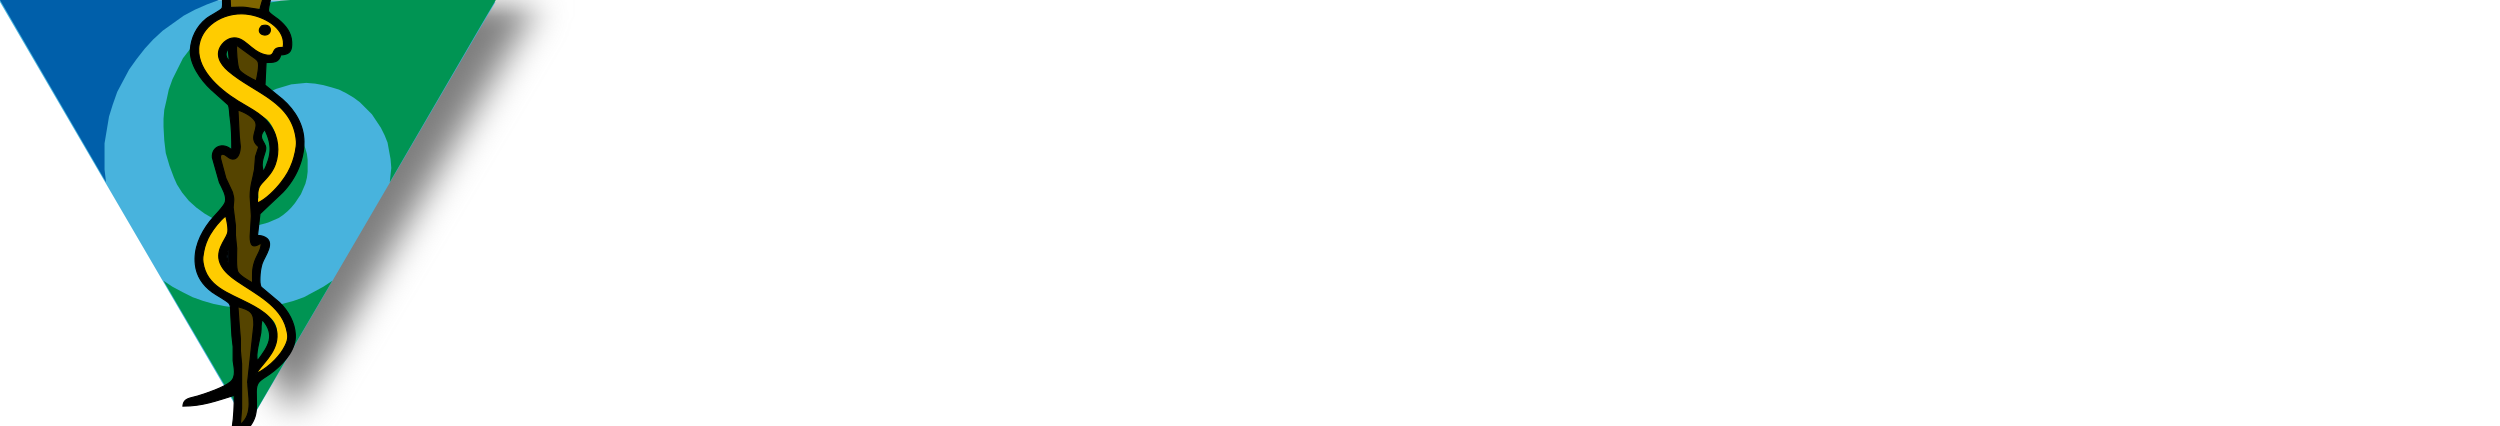
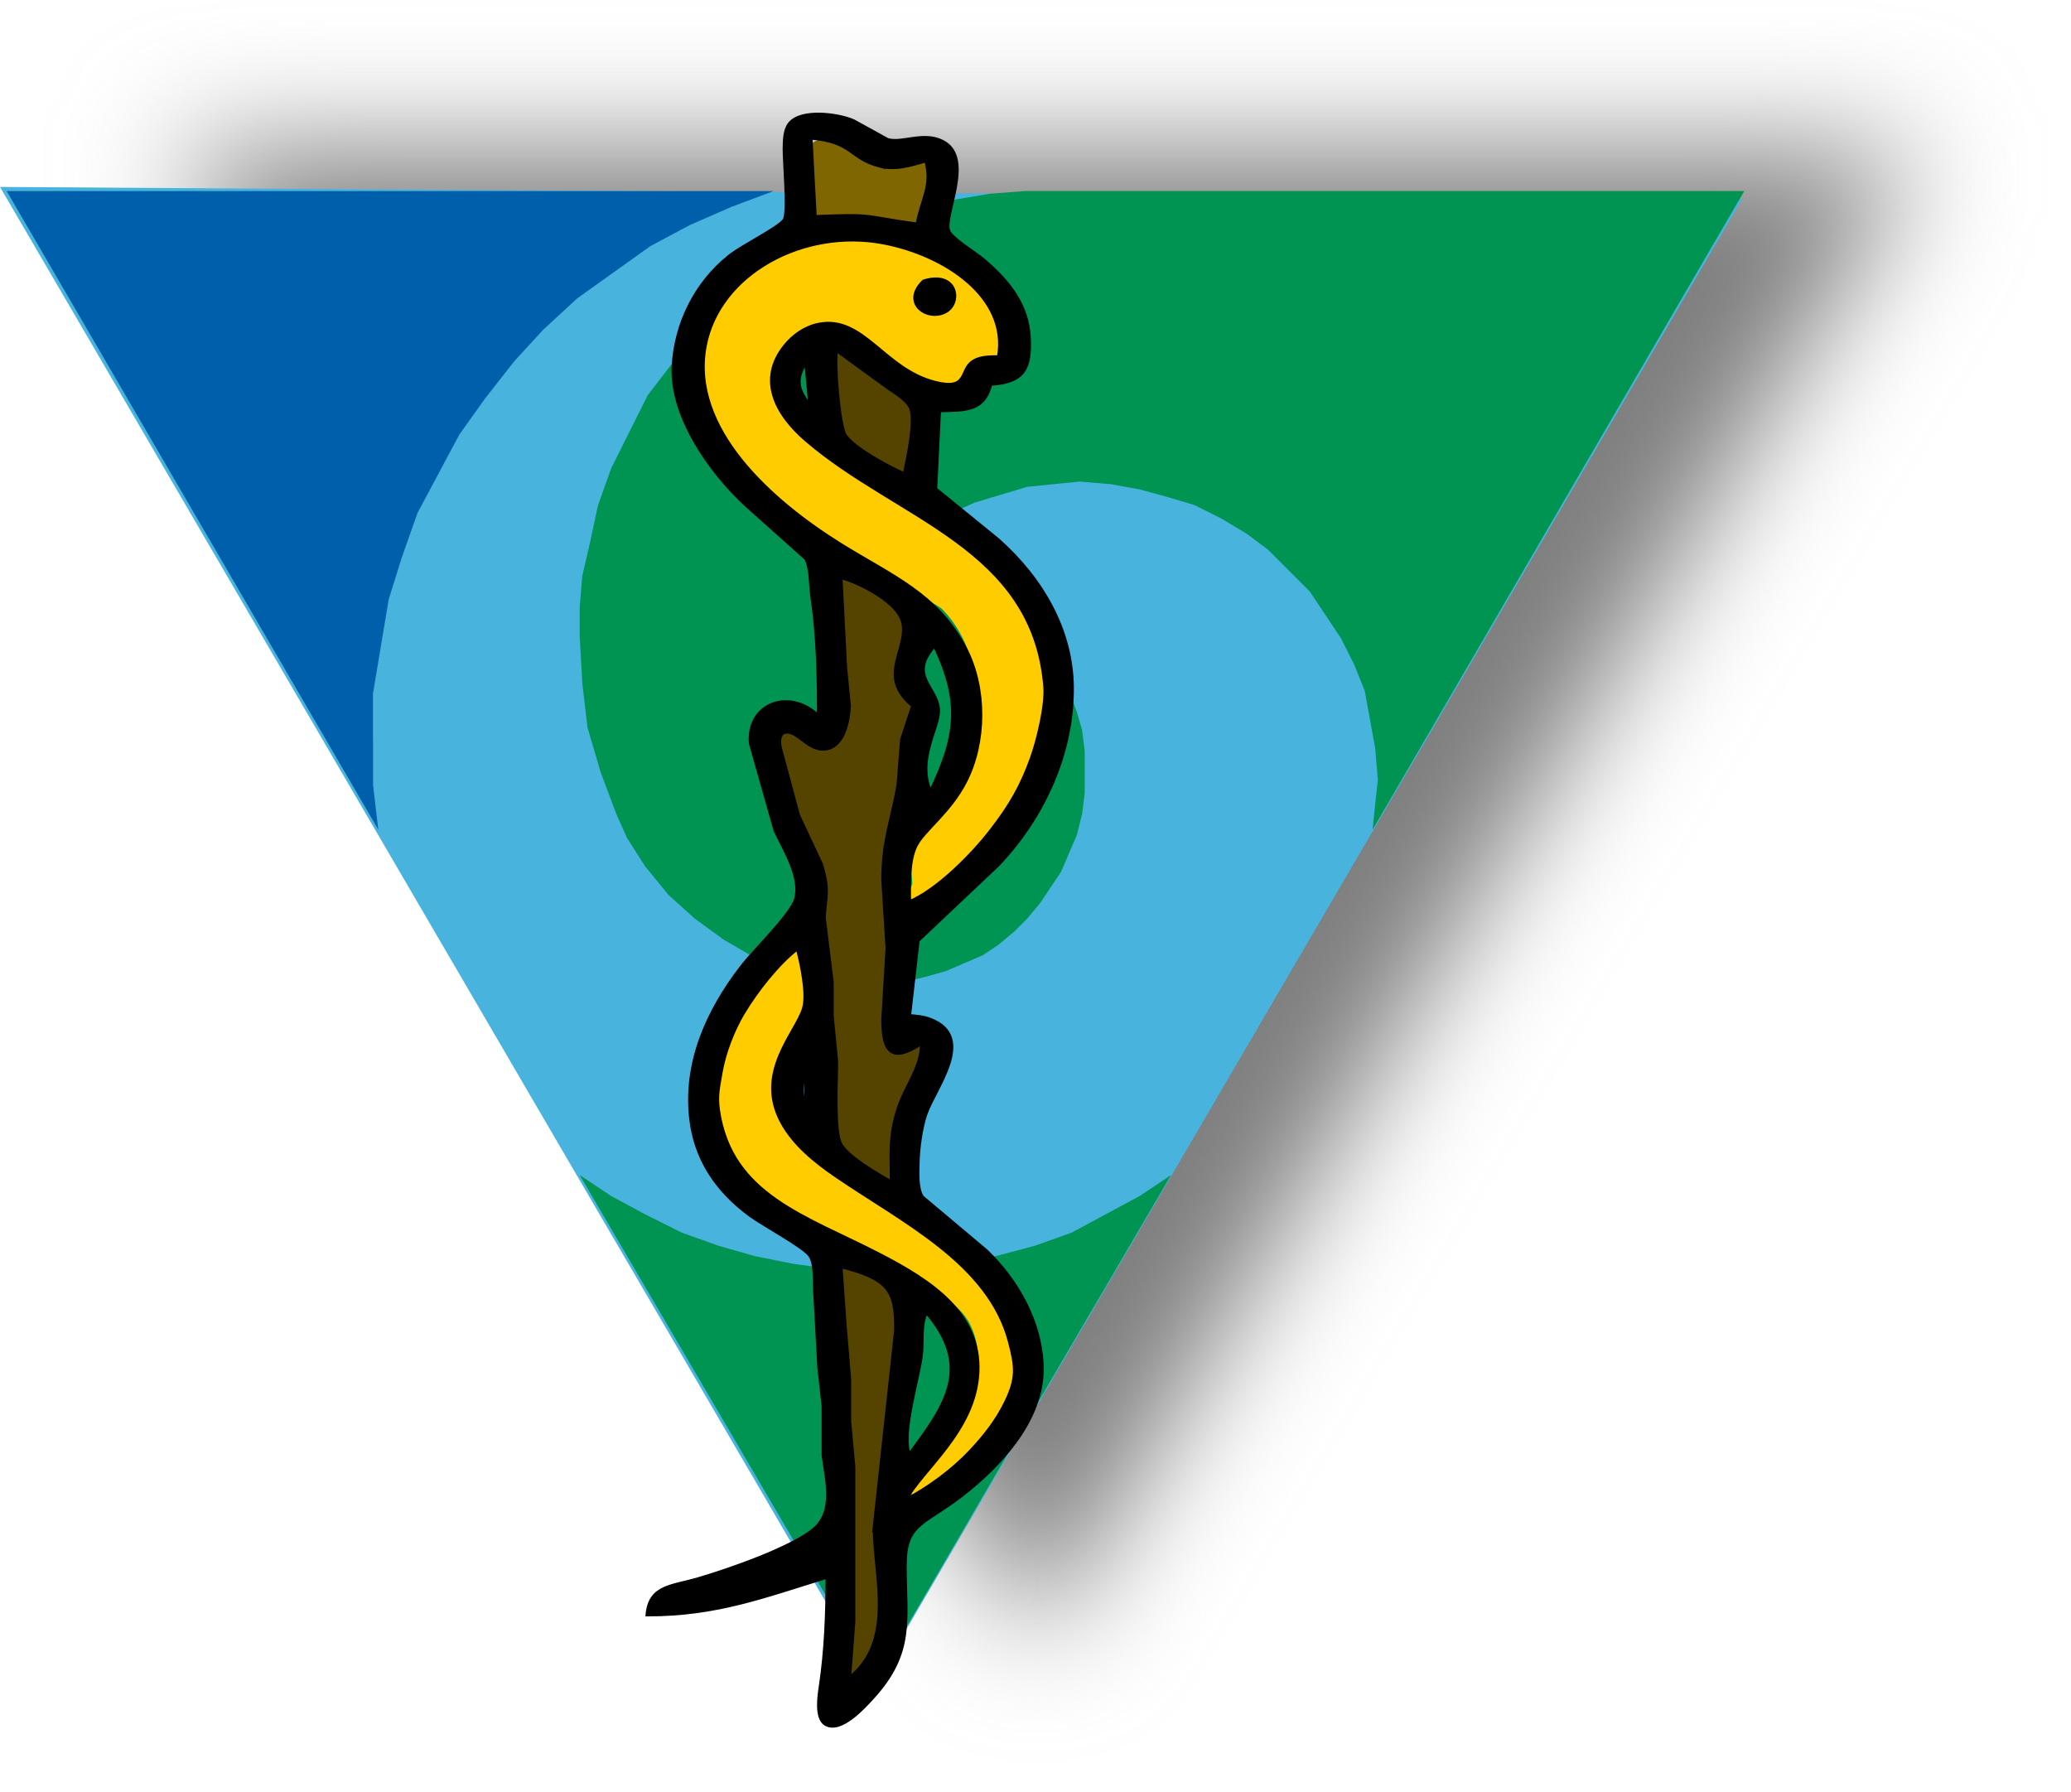
- <svg xmlns="http://www.w3.org/2000/svg" version="1.0" width="295.275mm" height="50.271mm" id="svg2" viewBox="0 0 295.275 50.271">
+ <svg xmlns="http://www.w3.org/2000/svg" version="1.0" width="69.802mm" height="60.392mm" id="svg2" viewBox="0 0 69.802 60.392">
  <defs id="defs4">
    <pattern id="WMFhbasepattern" patternUnits="userSpaceOnUse" width="6" height="6" x="0" y="0" />
    <filter style="color-interpolation-filters:sRGB" id="filter5317" x="-0.086" width="1.171" y="-0.1" height="1.201">
      <feGaussianBlur stdDeviation="2.104" id="feGaussianBlur5319" />
    </filter>
  </defs>
-   <path style="fill:#7e7e7e;fill-opacity:1;fill-rule:evenodd;stroke:none;stroke-width:0.282px;stroke-linecap:butt;stroke-linejoin:miter;stroke-opacity:1;filter:url(#filter5317)" d="M 5.545,-1.39 34.736,48.904 64.529,-1.39 Z" id="path5307" />
-   <path style="fill:#48b3dd;fill-opacity:1;fill-rule:evenodd;stroke:none;stroke-width:0.282px;stroke-linecap:butt;stroke-linejoin:miter;stroke-opacity:1" d="M 58.506,0.247 -0.224,-0.139 29.235,50.335 Z" id="path5152" />
-   <path style="fill:#005faa;fill-opacity:1;fill-rule:nonzero;stroke:none" d="m 12.347,18.521 0,0 0,-1.587 0.265,-1.587 0.265,-1.587 0.441,-1.411 0.529,-1.499 L 14.552,9.525 15.258,8.202 16.14,6.967 17.11,5.733 18.08,4.674 19.226,3.616 20.461,2.734 21.696,1.852 23.019,1.147 24.43,0.529 25.841,0 0,0 l 12.524,21.519 0,0 -0.176,-1.499 0,-1.499 0,0 0,0 z" id="path7" />
-   <path style="fill:#009453;fill-opacity:1;fill-rule:nonzero;stroke:none" d="m 29.281,36.424 0,0 -1.411,-0.088 -1.323,-0.176 -1.323,-0.264 -1.235,-0.353 -1.235,-0.441 -1.235,-0.617 -1.147,-0.618 -1.058,-0.706 9.966,17.021 9.966,-17.021 0,0 -1.058,0.706 -1.146,0.618 -1.146,0.617 -1.235,0.441 -1.323,0.353 -1.323,0.264 -1.323,0.176 -1.411,0.088 0,0 0,0 z" id="path9" />
-   <path style="fill:#009453;fill-opacity:1;fill-rule:nonzero;stroke:none" d="m 58.561,0 0,0 -23.019,0 0,0 -1.235,0 -1.146,0.088 -1.058,0.176 -1.058,0.176 -0.97,0.265 -0.882,0.265 -0.882,0.353 -0.882,0.353 -0.794,0.441 -0.706,0.353 -1.323,0.97 -1.147,1.147 -0.97,1.147 -0.882,1.147 -0.617,1.235 -0.617,1.235 -0.441,1.235 -0.265,1.235 -0.265,1.147 -0.088,1.058 0,0.97 0,0 0.088,1.587 0.176,1.499 0.441,1.499 0.529,1.411 0,0 0.353,0.794 0,0 0.617,0.97 0.794,0.97 0.882,0.794 0.97,0.706 1.058,0.617 1.147,0.441 1.235,0.265 1.323,0.176 0,0 0,0 0,0 0,0 0,0 0,0 0,0 0.353,0 0,0 0.353,0 0,0 0.706,-0.088 0.706,-0.176 0.618,-0.176 0.617,-0.265 0.617,-0.265 0.529,-0.353 0.529,-0.441 0.441,-0.441 0.441,-0.529 0.353,-0.529 0.353,-0.529 0.264,-0.617 0.264,-0.617 0.177,-0.706 0.088,-0.706 0,-0.617 0,0 0,-0.794 -0.088,-0.706 -0.177,-0.617 -0.264,-0.706 -0.264,-0.617 -0.353,-0.529 -0.441,-0.529 -0.441,-0.529 -0.529,-0.441 -0.529,-0.441 -0.617,-0.353 -0.617,-0.265 L 31.397,12.876 30.692,12.7 l -0.706,-0.088 -0.706,-0.088 0,0 0.441,-0.353 0,0 0.618,-0.529 0.794,-0.441 0.706,-0.353 0.794,-0.353 0.882,-0.265 0.882,-0.265 0.882,-0.088 0.882,-0.088 0,0 1.058,0.088 0.97,0.176 0.97,0.265 0.882,0.265 0.882,0.441 0.882,0.529 0.706,0.529 0.706,0.706 0.706,0.706 0.529,0.794 0.529,0.794 0.441,0.882 0.353,0.882 0.176,0.97 0.177,0.97 0.088,1.058 0,0 -0.088,0.794 L 46.038,21.519 58.561,0 l 0,0 0,0 z" id="path11" />
-   <path style="opacity:1;fill:#ffcc00;fill-opacity:1;fill-rule:nonzero;stroke:none;stroke-width:0.7;stroke-miterlimit:4;stroke-dasharray:none;stroke-opacity:1" d="m 30.523,23.356 c 0,-0.701 -0.328,-1.373 0.37,-2.146 1.846,-2.043 2.496,-5.191 0.654,-7.105 -0.316,-0.329 -2.563,-1.173 -3.7,-1.877 -2.373,-1.469 -3.573,-2.786 -4.191,-4.118 -0.596,-1.285 -0.543,-3.61 0.221,-4.664 1.687,-2.328 6.429,-2.965 8.698,-0.915 0.397,0.359 1.24,1.786 1.344,2.163 0.247,0.888 -0.04,0.985 -0.634,1.104 -0.312,0.062 -0.631,0.313 -0.7,0.531 -0.076,0.24 -0.741,0.484 -1.036,0.484 -0.552,0 -1.026,-0.246 -2.39,-1.249 C 27.625,4.433 27.028,4.133 26.341,5.461 c -0.815,1.577 0.039,2.504 3.964,4.943 4.234,2.631 5.443,5.614 4.541,8.704 -0.157,0.537 -0.73,1.869 -0.987,2.314 -0.507,0.878 -1.459,2.505 -2.43,2.442 l -1.259,0.47 0.353,-0.979 z" id="path5009" />
-   <path style="opacity:1;fill:#ffcc00;fill-opacity:1;fill-rule:nonzero;stroke:none;stroke-width:0.7;stroke-miterlimit:4;stroke-dasharray:none;stroke-opacity:1" d="m 31.091,42.569 c 1.329,-1.439 2.045,-3.004 1.396,-4.343 -0.465,-0.96 -1.493,-1.206 -4.18,-2.571 -2.567,-1.304 -4.203,-2.693 -4.579,-3.986 -0.456,-1.568 0.111,-3.825 1.502,-5.438 0.363,-0.421 1.909,-1.425 1.824,-0.193 0.348,0.215 0.156,1.792 -0.375,2.801 -0.596,1.132 -0.431,1.493 -0.052,2.364 0.377,0.867 1.15,1.583 3.474,3.16 2.522,1.712 3.193,2.561 3.761,3.769 0.764,1.624 0.178,3.241 -1.318,4.841 -0.942,1.007 -3.39,1.695 -1.452,-0.404 z" id="path5011" />
-   <path style="opacity:1;fill:#554400;fill-opacity:1;fill-rule:nonzero;stroke:none;stroke-width:0.7;stroke-miterlimit:4;stroke-dasharray:none;stroke-opacity:1" d="m 28.259,42.334 c -0.11,-3.398 -0.321,-6.366 -0.253,-6.451 0.068,-0.086 1.723,0.739 2.026,1.042 0.482,0.482 0.032,8.165 -0.306,11.678 -0.213,2.209 -1.895,1.462 -1.943,2.433 -0.048,0.971 0.586,-3.542 0.476,-6.94 z" id="path5032" />
-   <path style="opacity:1;fill:#554400;fill-opacity:1;fill-rule:nonzero;stroke:none;stroke-width:0.7;stroke-miterlimit:4;stroke-dasharray:none;stroke-opacity:1" d="m 28.137,32.701 c -0.558,-0.411 -0.517,-1.689 -0.955,-8.084 -0.076,-1.103 -0.29,-2.353 -0.478,-2.707 -0.187,-0.353 -0.797,-1.649 -0.997,-2.377 -0.351,-1.281 0.604,-1.552 1.403,-1.351 1.192,0.299 1.264,-0.424 0.977,-2.746 l -0.382,-3.095 2.422,1.378 c 0.987,0.561 0.6,0.754 0.138,10.285 -0.233,4.814 -0.594,4.732 -0.024,4.732 0.452,0 1.417,-0.192 1.222,0.261 -0.146,0.34 -1.074,3.46 -1.192,4.174 -0.185,1.123 -1.638,-0.105 -2.134,-0.471 z" id="path5034" />
-   <path style="opacity:1;fill:#806600;fill-opacity:1;fill-rule:nonzero;stroke:none;stroke-width:0.7;stroke-miterlimit:4;stroke-dasharray:none;stroke-opacity:1" d="m 28.847,1.213 c -1.401,-0.101 -2.147,-0.589 -2.147,-1.559 0,-1.199 0.633,-1.862 1.995,-1.158 0.561,0.29 1.796,0.432 2.1,0.315 0.334,-0.128 0.432,0.976 0.429,1.266 -0.01,0.909 -0.882,1.244 -2.377,1.135 z" id="path5036" />
-   <path style="opacity:1;fill:#554400;fill-opacity:1;fill-rule:nonzero;stroke:none;stroke-width:0.7;stroke-miterlimit:4;stroke-dasharray:none;stroke-opacity:1" d="M 28.434,8.885 C 28.09,8.504 27.295,7.267 27.645,6.877 L 27.818,5.191 c 0.549,0.527 1.701,0.088 2.645,1.406 0.507,0.708 0.352,2.344 0.224,2.831 -0.234,0.896 -1.474,0.318 -2.253,-0.543 z" id="path5038" />
-   <path d="m 27.153,13.639 c -0.053,-0.362 -0.032,-0.974 -0.208,-1.265 0,0 -2.013,-1.798 -2.013,-1.798 -1.258,-1.164 -2.558,-3.051 -2.448,-4.722 0.09,-1.363 0.722,-2.722 1.877,-3.645 0.453,-0.364 1.685,-0.957 1.862,-1.232 0.153,-0.246 -0.003,-1.959 0,-2.398 0.007,-0.262 -0.001,-0.615 0.172,-0.838 0.38,-0.488 1.631,-0.32 2.142,-0.094 0,0 1.155,0.636 1.155,0.636 0.51,0.14 1.213,-0.271 1.856,0.064 1.067,0.556 -0.04,2.535 0.195,3.018 0.131,0.267 0.843,0.696 1.126,0.928 0.89,0.734 1.537,1.562 1.583,2.669 0.039,0.965 -0.136,1.47 -1.294,1.531 -0.224,0.901 -0.81,0.875 -1.733,0.893 0,0 -0.129,2.658 -0.129,2.658 0,0 2.109,1.717 2.109,1.717 1.495,1.327 2.473,3.05 2.497,4.941 0.027,2.161 -0.924,4.347 -2.496,5.998 0,0 -2.701,2.552 -2.701,2.552 0,0 -0.292,2.552 -0.292,2.552 0.261,0.024 0.468,0.033 0.716,0.129 1.547,0.592 0.129,2.297 -0.17,3.189 -0.157,0.47 -0.25,1.166 -0.257,1.659 -0.004,0.334 -0.038,0.833 0.147,1.127 0,0 2.15,1.808 2.15,1.808 1.079,1.027 1.823,2.412 1.885,3.829 0.074,1.653 -1.142,3.122 -2.449,4.2 -1.454,1.202 -2.163,1.046 -2.166,2.564 -0.004,1.826 0.308,2.935 -1.101,4.467 -0.267,0.291 -1.053,1.175 -1.557,0.883 -0.337,-0.195 -0.215,-0.964 -0.17,-1.266 0.182,-1.215 0.228,-2.475 0.228,-3.701 -2.145,0.657 -3.725,1.275 -6.066,1.276 0.09,-0.955 0.807,-0.918 1.733,-1.191 1.036,-0.306 3.114,-1.026 3.878,-1.665 0.738,-0.616 0.42,-1.711 0.322,-2.504 0,0 0,-1.659 0,-1.659 0,0 -0.143,-1.276 -0.143,-1.276 0,0 -0.133,-2.425 -0.133,-2.425 -0.043,-0.394 0.039,-1.058 -0.172,-1.377 -0.201,-0.302 -1.583,-1.043 -2.019,-1.362 -1.164,-0.855 -1.847,-1.927 -1.997,-3.259 -0.211,-1.858 0.543,-3.59 1.713,-5.105 0.436,-0.565 1.694,-1.775 1.828,-2.297 0.189,-0.741 -0.386,-1.634 -0.696,-2.297 0,0 -0.832,-2.935 -0.832,-2.935 -0.121,-1.322 1.3,-1.867 2.295,-0.893 0,-1.359 -0.026,-2.736 -0.228,-4.084 z m 2.25,-14.504 c -0.989,-0.263 -0.872,-0.818 -2.311,-0.938 0,0 0.144,2.68 0.144,2.68 2.111,-0.084 1.527,-0.008 3.466,0.255 0.147,-0.842 0.54,-1.32 0.289,-2.17 -0.533,0.153 -1.024,0.322 -1.589,0.172 z m 0.144,2.593 c -2.698,-0.509 -5.555,1.034 -6.02,3.488 -0.527,2.792 2.215,5.24 4.575,6.708 1.723,1.072 3.251,1.669 4.203,3.502 0.686,1.321 0.677,3.142 0,4.467 -0.537,1.048 -1.412,1.637 -1.674,2.17 -0.257,0.523 -0.218,1.344 -0.218,1.914 0.979,-0.41 2.166,-1.626 2.78,-2.425 0.647,-0.84 1.008,-1.46 1.359,-2.425 0.221,-0.613 0.507,-1.797 0.456,-2.425 C 34.628,11.982 30.061,11.047 26.961,8.384 25.948,7.515 25.332,6.359 26.241,5.227 26.516,4.886 26.909,4.597 27.381,4.505 c 1.486,-0.29 2.175,1.514 3.899,1.956 1.111,0.286 0.885,-0.36 1.241,-0.66 0.254,-0.213 0.604,-0.193 0.926,-0.203 0.365,-2.057 -1.843,-3.483 -3.899,-3.871 z m 2.104,2.315 c -0.583,0.337 -1.489,-0.26 -0.742,-0.993 1.101,-0.348 1.267,0.69 0.742,0.993 z M 28.25,8.24 C 28.542,8.682 29.736,9.324 30.269,9.555 30.37,9.06 30.677,7.708 30.472,7.284 30.336,7.002 29.956,6.793 29.692,6.604 c 0,0 -1.733,-1.261 -1.733,-1.261 -0.097,0.401 0.081,2.578 0.292,2.897 z M 27.092,7.258 c 0,0 -0.144,-1.531 -0.144,-1.531 -0.393,0.599 -0.321,0.99 0.144,1.531 z m 0.867,5.615 c 0,0 0.144,0.128 0.144,0.128 0,0 0,-0.128 0,-0.128 0,0 -0.144,0 -0.144,0 z m 2.26,1.659 c -0.162,-0.688 -1.41,-1.332 -2.116,-1.531 0,0 0.157,3.063 0.157,3.063 0,0 0.126,1.276 0.126,1.276 -0.017,0.436 -0.15,1.312 -0.732,1.437 -0.504,0.107 -0.864,-0.41 -1.173,-0.523 -0.438,-0.16 -0.481,0.216 -0.426,0.493 0,0 0.618,2.295 0.618,2.295 0,0 0.778,1.659 0.778,1.659 0.257,0.897 0.139,0.969 0.087,1.787 0,0 0.27,2.17 0.27,2.17 0,0 0,1.149 0,1.149 0,0 0.15,1.531 0.15,1.531 0.001,0.577 -0.104,2.379 0.147,2.803 0.261,0.442 1.242,1.008 1.73,1.281 0,-0.995 -0.084,-1.576 0.248,-2.552 0.246,-0.724 0.806,-1.403 0.763,-2.17 -1.075,0.72 -1.293,0.22 -1.3,-0.766 0,0 0.144,-2.425 0.144,-2.425 0,0 -0.144,-2.297 -0.144,-2.297 0.003,-1.339 0.296,-1.955 0.514,-3.191 0,0 0.12,-1.531 0.12,-1.531 0,0 0.377,-1.149 0.377,-1.149 -1.228,-0.987 -0.126,-1.896 -0.339,-2.808 z m 1.171,2.935 c 0.045,0.596 -0.765,1.669 -0.254,2.808 0.908,-1.893 1.069,-3.041 0.144,-4.977 -0.936,1.034 0.053,1.405 0.11,2.17 z m -6.563,10.21 c -0.36,0.599 -0.654,1.372 -0.768,2.042 -0.082,0.496 -0.157,0.768 -0.082,1.276 0.43,2.873 2.956,3.573 5.426,4.851 1.749,0.905 3.405,1.983 3.316,3.955 -0.091,1.982 -1.892,3.277 -2.449,4.339 0.8,-0.412 1.631,-1.029 2.221,-1.659 0.491,-0.523 0.891,-1.032 1.196,-1.659 0.396,-0.812 0.351,-1.205 0.131,-2.042 -0.695,-2.66 -3.59,-4.048 -5.859,-5.601 -0.718,-0.491 -1.42,-1.066 -1.82,-1.801 -0.908,-1.669 0.484,-2.988 0.737,-3.829 0.146,-0.484 -0.078,-1.542 -0.217,-2.042 -0.693,0.54 -1.395,1.446 -1.831,2.17 z m 2.12,3.318 c 0,0 0,-1.404 0,-1.404 -0.201,0.447 -0.201,0.957 0,1.404 z m 2.311,14.038 c 0,0 0.722,-6.636 0.722,-6.636 0.017,-1.395 -0.274,-1.756 -1.877,-2.17 0,0 0.144,2.042 0.144,2.042 0,0 0.15,1.787 0.15,1.787 0,0 0,1.404 0,1.404 0,0 0.139,1.531 0.139,1.531 0,0 0,5.232 0,5.232 0,0 -0.144,1.914 -0.144,1.914 1.603,-1.248 0.869,-3.461 0.867,-5.105 z m 1.547,-5.743 c -0.113,0.815 -0.68,2.62 -0.391,3.318 1.294,-1.717 2.171,-3.003 0.578,-4.85 -0.23,0.513 -0.11,0.984 -0.186,1.531 z m -0.68,4.85 c 0,0 0.144,0.128 0.144,0.128 0,0 0,-0.128 0,-0.128 0,0 -0.144,0 -0.144,0 z" id="Markering-3" style="fill:#000000;stroke:#000000;stroke-width:0.136" />
+   <path style="fill:#7e7e7e;fill-opacity:1;fill-rule:evenodd;stroke:none;stroke-width:0.282px;stroke-linecap:butt;stroke-linejoin:miter;stroke-opacity:1;filter:url(#filter5317)" d="M 5.769,5.049 34.96,55.343 64.753,5.049 Z" id="path5307" />
+   <path style="fill:#48b3dd;fill-opacity:1;fill-rule:evenodd;stroke:none;stroke-width:0.282px;stroke-linecap:butt;stroke-linejoin:miter;stroke-opacity:1" d="M 58.73,6.686 0,6.3 29.459,56.774 Z" id="path5152" />
+   <path style="fill:#005faa;fill-opacity:1;fill-rule:nonzero;stroke:none" d="m 12.571,24.96 0,0 0,-1.587 0.265,-1.587 0.265,-1.587 0.441,-1.411 0.529,-1.499 0.706,-1.323 0.706,-1.323 0.882,-1.235 0.97,-1.235 0.97,-1.058 1.147,-1.058 1.235,-0.882 1.235,-0.882 1.323,-0.706 1.411,-0.617 1.411,-0.529 -25.841,0 12.524,21.519 0,0 -0.176,-1.499 0,-1.499 0,0 0,0 z" id="path7" />
+   <path style="fill:#009453;fill-opacity:1;fill-rule:nonzero;stroke:none" d="m 29.505,42.863 0,0 -1.411,-0.088 -1.323,-0.176 -1.323,-0.264 -1.235,-0.353 -1.235,-0.441 -1.235,-0.617 -1.147,-0.618 -1.058,-0.706 9.966,17.021 9.966,-17.021 0,0 -1.058,0.706 -1.146,0.618 -1.146,0.617 -1.235,0.441 -1.323,0.353 -1.323,0.264 -1.323,0.176 -1.411,0.088 0,0 0,0 z" id="path9" />
+   <path style="fill:#009453;fill-opacity:1;fill-rule:nonzero;stroke:none" d="m 58.785,6.439 0,0 -23.019,0 0,0 -1.235,0 -1.146,0.088 -1.058,0.176 -1.058,0.176 -0.97,0.265 -0.882,0.265 -0.882,0.353 -0.882,0.353 -0.794,0.441 -0.706,0.353 -1.323,0.97 -1.147,1.147 -0.97,1.147 -0.882,1.147 -0.617,1.235 -0.617,1.235 -0.441,1.235 -0.265,1.235 -0.265,1.147 -0.088,1.058 0,0.97 0,0 0.088,1.587 0.176,1.499 0.441,1.499 0.529,1.411 0,0 0.353,0.794 0,0 0.617,0.97 0.794,0.97 0.882,0.794 0.97,0.706 1.058,0.617 1.147,0.441 1.235,0.265 1.323,0.176 0,0 0,0 0,0 0,0 0,0 0,0 0,0 0.353,0 0,0 0.353,0 0,0 0.706,-0.088 0.706,-0.176 0.618,-0.176 0.617,-0.265 0.617,-0.265 0.529,-0.353 0.529,-0.441 0.441,-0.441 0.441,-0.529 0.353,-0.529 0.353,-0.529 0.264,-0.617 0.264,-0.617 0.177,-0.706 0.088,-0.706 0,-0.617 0,0 0,-0.794 -0.088,-0.706 -0.177,-0.617 -0.264,-0.706 -0.264,-0.617 -0.353,-0.529 -0.441,-0.529 -0.441,-0.529 -0.529,-0.441 -0.529,-0.441 -0.617,-0.353 -0.617,-0.265 -0.618,-0.265 -0.706,-0.176 -0.706,-0.088 -0.706,-0.088 0,0 0.441,-0.353 0,0 0.618,-0.529 0.794,-0.441 0.706,-0.353 0.794,-0.353 0.882,-0.265 0.882,-0.265 0.882,-0.088 0.882,-0.088 0,0 1.058,0.088 0.97,0.176 0.97,0.265 0.882,0.265 0.882,0.441 0.882,0.529 0.706,0.529 0.706,0.706 0.706,0.706 0.529,0.794 0.529,0.794 0.441,0.882 0.353,0.882 0.176,0.97 0.177,0.97 0.088,1.058 0,0 -0.088,0.794 -0.088,0.882 12.524,-21.519 0,0 0,0 z" id="path11" />
+   <path style="opacity:1;fill:#ffcc00;fill-opacity:1;fill-rule:nonzero;stroke:none;stroke-width:0.7;stroke-miterlimit:4;stroke-dasharray:none;stroke-opacity:1" d="m 30.747,29.795 c 0,-0.701 -0.328,-1.373 0.37,-2.146 1.846,-2.043 2.496,-5.191 0.654,-7.105 -0.316,-0.329 -2.563,-1.173 -3.7,-1.877 -2.373,-1.469 -3.573,-2.786 -4.191,-4.118 -0.596,-1.285 -0.543,-3.61 0.221,-4.664 1.687,-2.328 6.429,-2.965 8.698,-0.915 0.397,0.359 1.24,1.786 1.344,2.163 0.247,0.888 -0.04,0.985 -0.634,1.104 -0.312,0.062 -0.631,0.313 -0.7,0.531 -0.076,0.24 -0.741,0.484 -1.036,0.484 -0.552,0 -1.026,-0.246 -2.39,-1.25 -1.535,-1.13 -2.132,-1.43 -2.819,-0.102 -0.815,1.577 0.039,2.504 3.964,4.943 4.234,2.631 5.443,5.614 4.541,8.704 -0.157,0.537 -0.73,1.869 -0.987,2.314 -0.507,0.878 -1.459,2.505 -2.43,2.442 l -1.259,0.47 0.353,-0.979 z" id="path5009" />
+   <path style="opacity:1;fill:#ffcc00;fill-opacity:1;fill-rule:nonzero;stroke:none;stroke-width:0.7;stroke-miterlimit:4;stroke-dasharray:none;stroke-opacity:1" d="m 31.315,49.008 c 1.329,-1.439 2.045,-3.004 1.396,-4.343 -0.465,-0.96 -1.493,-1.206 -4.18,-2.571 -2.567,-1.304 -4.203,-2.693 -4.579,-3.986 -0.456,-1.568 0.111,-3.825 1.502,-5.438 0.363,-0.421 1.909,-1.425 1.824,-0.193 0.348,0.215 0.156,1.792 -0.375,2.801 -0.596,1.132 -0.431,1.493 -0.052,2.364 0.377,0.867 1.15,1.583 3.474,3.16 2.522,1.712 3.193,2.561 3.761,3.769 0.764,1.624 0.178,3.241 -1.318,4.841 -0.942,1.007 -3.39,1.695 -1.452,-0.404 z" id="path5011" />
+   <path style="opacity:1;fill:#554400;fill-opacity:1;fill-rule:nonzero;stroke:none;stroke-width:0.7;stroke-miterlimit:4;stroke-dasharray:none;stroke-opacity:1" d="m 28.483,48.773 c -0.11,-3.398 -0.321,-6.366 -0.253,-6.451 0.068,-0.086 1.723,0.739 2.026,1.042 0.482,0.482 0.032,8.165 -0.306,11.678 -0.213,2.209 -1.895,1.462 -1.943,2.433 -0.048,0.971 0.586,-3.542 0.476,-6.94 z" id="path5032" />
+   <path style="opacity:1;fill:#554400;fill-opacity:1;fill-rule:nonzero;stroke:none;stroke-width:0.7;stroke-miterlimit:4;stroke-dasharray:none;stroke-opacity:1" d="m 28.361,39.14 c -0.558,-0.411 -0.517,-1.689 -0.955,-8.084 -0.076,-1.103 -0.29,-2.353 -0.478,-2.707 -0.187,-0.353 -0.797,-1.649 -0.997,-2.377 -0.351,-1.281 0.604,-1.552 1.403,-1.351 1.192,0.299 1.264,-0.424 0.977,-2.746 l -0.382,-3.095 2.422,1.378 c 0.987,0.561 0.6,0.754 0.138,10.285 -0.233,4.814 -0.594,4.732 -0.024,4.732 0.452,0 1.417,-0.192 1.222,0.261 -0.146,0.34 -1.074,3.46 -1.192,4.174 -0.185,1.123 -1.638,-0.105 -2.134,-0.471 z" id="path5034" />
+   <path style="opacity:1;fill:#806600;fill-opacity:1;fill-rule:nonzero;stroke:none;stroke-width:0.7;stroke-miterlimit:4;stroke-dasharray:none;stroke-opacity:1" d="M 29.071,7.652 C 27.67,7.551 26.924,7.063 26.924,6.094 c 0,-1.199 0.633,-1.862 1.995,-1.158 0.561,0.29 1.796,0.432 2.1,0.315 0.334,-0.128 0.432,0.976 0.429,1.266 -0.01,0.909 -0.882,1.244 -2.377,1.135 z" id="path5036" />
+   <path style="opacity:1;fill:#554400;fill-opacity:1;fill-rule:nonzero;stroke:none;stroke-width:0.7;stroke-miterlimit:4;stroke-dasharray:none;stroke-opacity:1" d="m 28.659,15.324 c -0.345,-0.381 -1.14,-1.618 -0.79,-2.008 l 0.173,-1.686 c 0.549,0.527 1.701,0.088 2.645,1.406 0.507,0.708 0.352,2.344 0.224,2.831 -0.234,0.896 -1.474,0.318 -2.253,-0.543 z" id="path5038" />
+   <path d="m 27.377,20.078 c -0.053,-0.362 -0.032,-0.974 -0.208,-1.265 0,0 -2.013,-1.798 -2.013,-1.798 -1.258,-1.164 -2.558,-3.051 -2.448,-4.722 0.09,-1.363 0.722,-2.722 1.877,-3.645 0.453,-0.364 1.685,-0.957 1.862,-1.232 0.153,-0.246 -0.003,-1.959 0,-2.398 0.007,-0.262 -0.001,-0.615 0.172,-0.838 0.38,-0.488 1.631,-0.32 2.142,-0.094 0,0 1.155,0.636 1.155,0.636 0.51,0.14 1.213,-0.271 1.856,0.064 1.067,0.556 -0.04,2.535 0.195,3.018 0.131,0.267 0.843,0.696 1.126,0.928 0.89,0.734 1.537,1.562 1.583,2.669 0.039,0.965 -0.136,1.47 -1.294,1.531 -0.224,0.901 -0.81,0.875 -1.733,0.893 0,0 -0.129,2.658 -0.129,2.658 0,0 2.109,1.717 2.109,1.717 1.495,1.327 2.473,3.05 2.497,4.941 0.027,2.161 -0.924,4.347 -2.496,5.998 0,0 -2.701,2.552 -2.701,2.552 0,0 -0.292,2.552 -0.292,2.552 0.261,0.024 0.468,0.033 0.716,0.129 1.547,0.592 0.129,2.297 -0.17,3.189 -0.157,0.47 -0.25,1.166 -0.257,1.659 -0.004,0.334 -0.038,0.833 0.147,1.127 0,0 2.15,1.808 2.15,1.808 1.079,1.027 1.823,2.412 1.885,3.829 0.074,1.653 -1.142,3.122 -2.449,4.2 -1.454,1.202 -2.163,1.046 -2.166,2.564 -0.004,1.826 0.308,2.935 -1.101,4.467 -0.267,0.291 -1.053,1.175 -1.557,0.883 -0.337,-0.195 -0.215,-0.964 -0.17,-1.266 0.182,-1.215 0.228,-2.475 0.228,-3.701 -2.145,0.657 -3.725,1.275 -6.066,1.276 0.09,-0.955 0.807,-0.918 1.733,-1.191 1.036,-0.306 3.114,-1.026 3.878,-1.665 0.738,-0.616 0.42,-1.711 0.322,-2.504 0,0 0,-1.659 0,-1.659 0,0 -0.143,-1.276 -0.143,-1.276 0,0 -0.133,-2.425 -0.133,-2.425 -0.043,-0.394 0.039,-1.058 -0.172,-1.377 -0.201,-0.302 -1.583,-1.043 -2.019,-1.362 -1.164,-0.855 -1.847,-1.927 -1.997,-3.259 -0.211,-1.858 0.543,-3.59 1.713,-5.105 0.436,-0.565 1.694,-1.775 1.828,-2.297 0.189,-0.741 -0.386,-1.634 -0.696,-2.297 0,0 -0.832,-2.935 -0.832,-2.935 -0.121,-1.322 1.3,-1.867 2.295,-0.893 0,-1.359 -0.026,-2.736 -0.228,-4.084 z M 29.627,5.574 c -0.989,-0.263 -0.872,-0.818 -2.311,-0.938 0,0 0.144,2.68 0.144,2.68 2.111,-0.084 1.527,-0.008 3.466,0.255 0.147,-0.842 0.54,-1.32 0.289,-2.17 -0.533,0.153 -1.024,0.322 -1.589,0.172 z m 0.144,2.593 c -2.698,-0.509 -5.555,1.034 -6.02,3.488 -0.527,2.792 2.215,5.24 4.575,6.708 1.723,1.072 3.251,1.669 4.203,3.502 0.686,1.321 0.677,3.142 0,4.467 -0.537,1.048 -1.412,1.637 -1.674,2.17 -0.257,0.523 -0.218,1.344 -0.218,1.914 0.979,-0.41 2.166,-1.626 2.78,-2.425 0.647,-0.84 1.008,-1.46 1.359,-2.425 0.221,-0.613 0.507,-1.797 0.456,-2.425 -0.381,-4.719 -4.948,-5.655 -8.049,-8.317 -1.012,-0.869 -1.629,-2.025 -0.719,-3.157 0.274,-0.341 0.667,-0.63 1.139,-0.722 1.486,-0.29 2.175,1.514 3.899,1.956 1.111,0.286 0.885,-0.36 1.241,-0.66 0.254,-0.213 0.604,-0.193 0.926,-0.203 0.365,-2.057 -1.843,-3.483 -3.899,-3.871 z m 2.104,2.315 c -0.583,0.337 -1.489,-0.26 -0.742,-0.993 1.101,-0.348 1.267,0.69 0.742,0.993 z m -3.401,4.197 c 0.292,0.442 1.486,1.084 2.019,1.314 0.101,-0.495 0.407,-1.847 0.202,-2.27 -0.136,-0.282 -0.516,-0.491 -0.78,-0.68 0,0 -1.733,-1.261 -1.733,-1.261 -0.097,0.401 0.081,2.578 0.292,2.897 z M 27.316,13.697 c 0,0 -0.144,-1.531 -0.144,-1.531 -0.393,0.599 -0.321,0.99 0.144,1.531 z m 0.867,5.615 c 0,0 0.144,0.128 0.144,0.128 0,0 0,-0.128 0,-0.128 0,0 -0.144,0 -0.144,0 z m 2.26,1.659 c -0.162,-0.688 -1.41,-1.332 -2.116,-1.531 0,0 0.157,3.063 0.157,3.063 0,0 0.126,1.276 0.126,1.276 -0.017,0.436 -0.15,1.312 -0.732,1.437 -0.504,0.107 -0.864,-0.41 -1.173,-0.523 -0.438,-0.16 -0.481,0.216 -0.426,0.493 0,0 0.618,2.295 0.618,2.295 0,0 0.778,1.659 0.778,1.659 0.257,0.897 0.139,0.969 0.087,1.787 0,0 0.27,2.17 0.27,2.17 0,0 0,1.149 0,1.149 0,0 0.15,1.531 0.15,1.531 0.001,0.577 -0.104,2.379 0.147,2.803 0.261,0.442 1.242,1.008 1.73,1.281 0,-0.995 -0.084,-1.576 0.248,-2.552 0.246,-0.724 0.806,-1.403 0.763,-2.17 -1.075,0.72 -1.293,0.22 -1.3,-0.766 0,0 0.144,-2.425 0.144,-2.425 0,0 -0.144,-2.297 -0.144,-2.297 0.003,-1.339 0.296,-1.955 0.514,-3.191 0,0 0.12,-1.531 0.12,-1.531 0,0 0.377,-1.149 0.377,-1.149 -1.228,-0.987 -0.126,-1.896 -0.339,-2.808 z m 1.171,2.935 c 0.045,0.596 -0.765,1.669 -0.254,2.808 0.908,-1.893 1.069,-3.041 0.144,-4.977 -0.936,1.034 0.053,1.405 0.11,2.17 z m -6.563,10.21 c -0.36,0.599 -0.654,1.372 -0.768,2.042 -0.082,0.496 -0.157,0.768 -0.082,1.276 0.43,2.873 2.956,3.573 5.426,4.851 1.749,0.905 3.405,1.983 3.316,3.955 -0.091,1.982 -1.892,3.277 -2.449,4.339 0.8,-0.412 1.631,-1.029 2.221,-1.659 0.491,-0.523 0.891,-1.032 1.196,-1.659 0.396,-0.812 0.351,-1.205 0.131,-2.042 -0.695,-2.66 -3.59,-4.048 -5.859,-5.601 -0.718,-0.491 -1.42,-1.066 -1.82,-1.801 -0.908,-1.669 0.484,-2.988 0.737,-3.829 0.146,-0.484 -0.078,-1.542 -0.217,-2.042 -0.693,0.54 -1.395,1.446 -1.831,2.17 z m 2.12,3.318 c 0,0 0,-1.404 0,-1.404 -0.201,0.447 -0.201,0.957 0,1.404 z m 2.311,14.038 c 0,0 0.722,-6.636 0.722,-6.636 0.017,-1.395 -0.274,-1.756 -1.877,-2.17 0,0 0.144,2.042 0.144,2.042 0,0 0.15,1.787 0.15,1.787 0,0 0,1.404 0,1.404 0,0 0.139,1.531 0.139,1.531 0,0 0,5.232 0,5.232 0,0 -0.144,1.914 -0.144,1.914 1.603,-1.248 0.869,-3.461 0.867,-5.105 z M 31.029,45.73 c -0.113,0.815 -0.68,2.62 -0.391,3.318 1.294,-1.717 2.171,-3.003 0.578,-4.85 -0.23,0.513 -0.11,0.984 -0.186,1.531 z m -0.68,4.85 c 0,0 0.144,0.128 0.144,0.128 0,0 0,-0.128 0,-0.128 0,0 -0.144,0 -0.144,0 z" id="Markering-3" style="fill:#000000;stroke:#000000;stroke-width:0.136" />
</svg>
